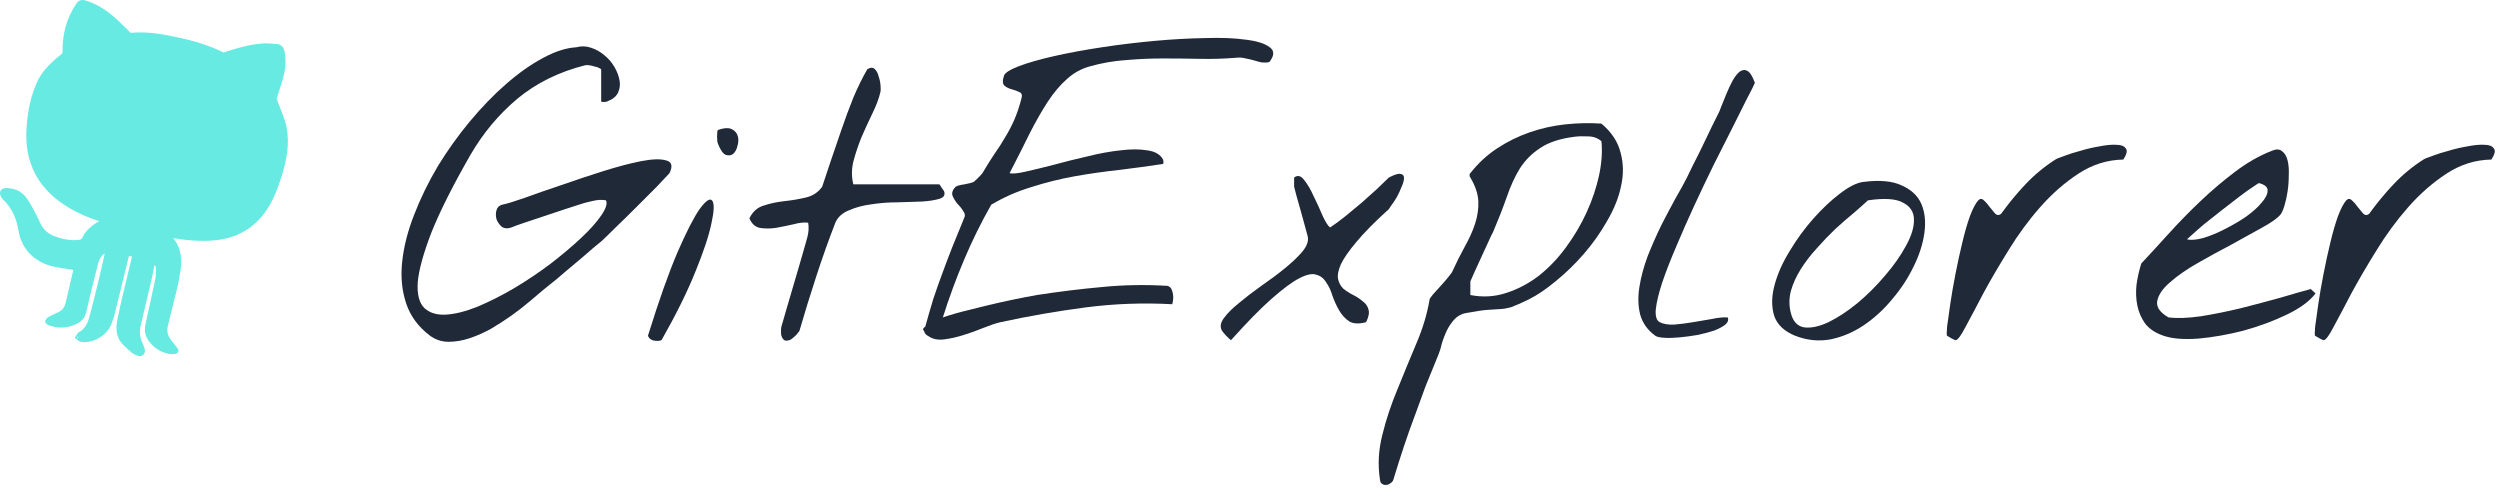
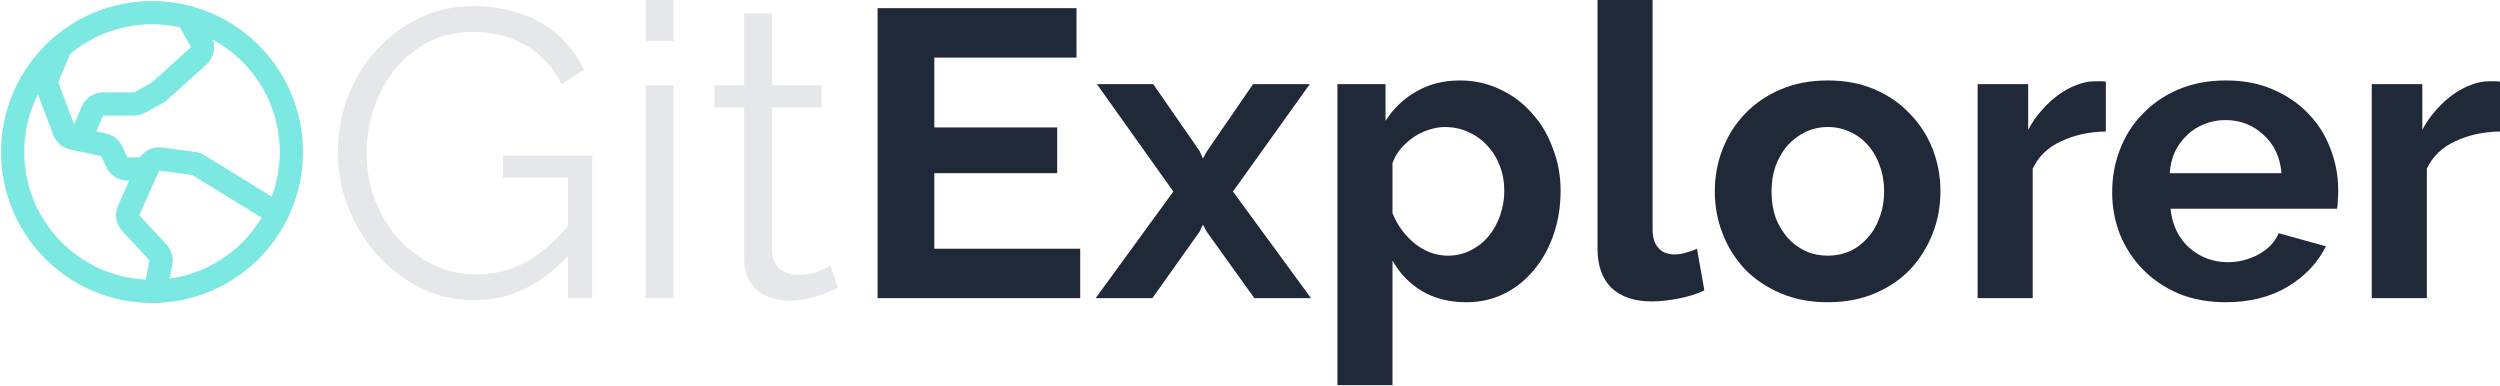
- <svg xmlns="http://www.w3.org/2000/svg" width="330" height="65" viewBox="0 0 330 65" fill="none">
-   <path d="M56.779 44.325C55.231 43.164 54.176 41.74 53.614 40.052C53.051 38.364 52.875 36.536 53.086 34.566C53.297 32.562 53.825 30.487 54.669 28.342C55.513 26.162 56.55 24.034 57.781 21.959C59.047 19.884 60.454 17.915 62.001 16.051C63.584 14.152 65.184 12.499 66.801 11.093C68.454 9.651 70.072 8.508 71.654 7.664C73.272 6.785 74.749 6.31 76.085 6.24C76.718 6.064 77.351 6.081 77.984 6.292C78.652 6.503 79.25 6.837 79.778 7.295C80.305 7.717 80.745 8.227 81.097 8.824C81.448 9.422 81.677 10.02 81.782 10.618C81.888 11.181 81.817 11.726 81.571 12.253C81.325 12.745 80.868 13.115 80.2 13.361C80.094 13.431 79.918 13.466 79.672 13.466C79.461 13.466 79.356 13.431 79.356 13.361V9.194C79.356 9.123 79.268 9.053 79.092 8.983C78.916 8.877 78.705 8.807 78.459 8.772C78.248 8.701 78.019 8.649 77.773 8.613C77.562 8.578 77.386 8.578 77.246 8.613C73.764 9.493 70.775 10.97 68.278 13.044C65.817 15.119 63.759 17.581 62.106 20.429C59.75 24.544 58.027 27.973 56.937 30.715C55.882 33.459 55.284 35.639 55.144 37.257C55.038 38.874 55.337 40.017 56.04 40.685C56.744 41.318 57.693 41.6 58.889 41.529C60.084 41.459 61.474 41.107 63.056 40.474C64.638 39.806 66.239 38.997 67.856 38.048C69.509 37.063 71.109 35.99 72.656 34.83C74.204 33.634 75.558 32.491 76.718 31.401C77.879 30.311 78.758 29.326 79.356 28.447C79.989 27.533 80.2 26.865 79.989 26.443C79.426 26.337 78.811 26.372 78.142 26.548C77.474 26.689 76.894 26.847 76.402 27.023C76.085 27.128 75.487 27.322 74.608 27.603C73.764 27.885 72.868 28.183 71.918 28.5C70.969 28.817 70.072 29.116 69.228 29.397C68.384 29.678 67.803 29.889 67.487 30.03C66.995 30.206 66.573 30.17 66.221 29.924C65.904 29.643 65.676 29.309 65.535 28.922C65.43 28.5 65.43 28.113 65.535 27.762C65.641 27.375 65.887 27.128 66.274 27.023C66.836 26.918 67.821 26.619 69.228 26.126C70.67 25.599 72.287 25.036 74.081 24.438C75.874 23.805 77.721 23.19 79.62 22.592C81.519 21.994 83.189 21.555 84.631 21.273C86.073 20.992 87.163 20.957 87.901 21.168C88.675 21.344 88.833 21.906 88.376 22.856C88.059 23.207 87.479 23.823 86.635 24.702C85.791 25.546 84.894 26.443 83.945 27.392C82.996 28.342 82.081 29.238 81.202 30.082C80.358 30.927 79.76 31.507 79.409 31.823C79.268 31.929 78.863 32.263 78.195 32.825C77.562 33.388 76.824 34.021 75.98 34.724C75.171 35.393 74.362 36.078 73.553 36.782C72.744 37.45 72.111 37.96 71.654 38.312C71.197 38.698 70.617 39.191 69.913 39.788C69.21 40.386 68.419 41.002 67.54 41.635C66.696 42.233 65.799 42.813 64.85 43.376C63.9 43.903 62.95 44.325 62.001 44.642C61.051 44.958 60.12 45.116 59.205 45.116C58.326 45.116 57.517 44.852 56.779 44.325Z" fill="#1F2937" />
-   <path d="M85.528 44.325C86.969 39.683 88.27 36.008 89.431 33.3C90.627 30.557 91.611 28.641 92.385 27.55C93.194 26.46 93.739 26.109 94.02 26.495C94.302 26.882 94.266 27.867 93.915 29.45C93.598 31.032 92.895 33.16 91.805 35.832C90.75 38.47 89.255 41.494 87.321 44.905C87.04 45.011 86.706 45.028 86.319 44.958C85.932 44.888 85.668 44.677 85.528 44.325ZM94.759 18.952C94.688 18.776 94.653 18.46 94.653 18.003C94.653 17.546 94.688 17.264 94.759 17.159C95.567 16.878 96.183 16.842 96.605 17.053C97.027 17.264 97.291 17.581 97.396 18.003C97.502 18.39 97.484 18.812 97.343 19.269C97.238 19.726 97.044 20.078 96.763 20.324C96.482 20.535 96.148 20.57 95.761 20.429C95.409 20.253 95.075 19.761 94.759 18.952Z" fill="#1F2937" />
-   <path d="M103.146 44.325C103.111 44.255 103.093 44.061 103.093 43.745C103.093 43.428 103.111 43.217 103.146 43.112C103.251 42.725 103.445 42.057 103.726 41.107C104.007 40.123 104.306 39.103 104.623 38.048C104.939 36.958 105.238 35.938 105.52 34.988C105.801 34.039 105.994 33.371 106.1 32.984C106.241 32.491 106.399 31.929 106.575 31.296C106.75 30.628 106.786 29.995 106.68 29.397C106.153 29.326 105.502 29.397 104.728 29.608C103.955 29.784 103.181 29.942 102.407 30.082C101.669 30.188 100.966 30.188 100.297 30.082C99.664 29.942 99.207 29.52 98.926 28.817C99.348 27.937 99.981 27.375 100.825 27.128C101.669 26.847 102.583 26.654 103.568 26.548C104.553 26.443 105.484 26.285 106.364 26.073C107.278 25.863 107.999 25.388 108.526 24.649C108.843 23.735 109.212 22.627 109.634 21.326C110.091 19.99 110.566 18.601 111.058 17.159C111.551 15.717 112.078 14.293 112.641 12.886C113.239 11.479 113.854 10.231 114.487 9.141C114.874 8.895 115.19 8.877 115.437 9.088C115.683 9.299 115.859 9.616 115.964 10.038C116.105 10.424 116.193 10.829 116.228 11.251C116.263 11.673 116.263 11.954 116.228 12.095C116.017 13.009 115.648 13.994 115.12 15.049C114.628 16.069 114.153 17.106 113.696 18.161C113.274 19.216 112.922 20.271 112.641 21.326C112.395 22.381 112.395 23.383 112.641 24.333H123.982C124.017 24.333 124.105 24.456 124.246 24.702C124.386 24.913 124.51 25.089 124.615 25.23C124.791 25.722 124.597 26.056 124.035 26.232C123.472 26.408 122.716 26.531 121.767 26.601C120.817 26.636 119.727 26.671 118.496 26.706C117.3 26.706 116.14 26.794 115.015 26.97C113.924 27.111 112.94 27.375 112.061 27.762C111.181 28.113 110.584 28.658 110.267 29.397C109.353 31.753 108.509 34.127 107.735 36.518C106.961 38.874 106.223 41.266 105.52 43.692C105.449 43.797 105.309 43.973 105.098 44.219C104.887 44.431 104.658 44.624 104.412 44.8C104.166 44.94 103.92 44.993 103.673 44.958C103.462 44.923 103.287 44.712 103.146 44.325Z" fill="#1F2937" />
-   <path d="M121.978 43.692C121.767 43.516 121.819 43.323 122.136 43.112C122.487 41.846 122.839 40.633 123.191 39.472C123.578 38.312 123.982 37.169 124.404 36.043C124.826 34.883 125.266 33.722 125.723 32.562C126.215 31.366 126.725 30.118 127.253 28.817C127.428 28.5 127.393 28.183 127.147 27.867C126.936 27.515 126.672 27.181 126.356 26.865C126.074 26.513 125.863 26.162 125.723 25.81C125.617 25.423 125.758 25.036 126.145 24.649C126.18 24.614 126.303 24.561 126.514 24.491C126.76 24.421 127.024 24.368 127.305 24.333C127.587 24.262 127.833 24.21 128.044 24.175C128.29 24.104 128.448 24.052 128.519 24.016C128.624 23.946 128.817 23.77 129.099 23.489C129.415 23.172 129.609 22.961 129.679 22.856C130.242 21.906 130.769 21.062 131.262 20.324C131.789 19.585 132.264 18.847 132.686 18.108C133.143 17.37 133.547 16.596 133.899 15.787C134.251 14.979 134.567 14.029 134.849 12.939C134.954 12.517 134.849 12.253 134.532 12.148C134.251 12.007 133.917 11.884 133.53 11.778C133.143 11.673 132.826 11.515 132.58 11.304C132.334 11.057 132.317 10.618 132.528 9.985C132.668 9.598 133.336 9.176 134.532 8.719C135.763 8.262 137.31 7.822 139.174 7.4C141.038 6.978 143.13 6.591 145.451 6.24C147.772 5.888 150.093 5.607 152.414 5.396C154.735 5.185 156.951 5.062 159.061 5.026C161.171 4.956 162.964 5.026 164.441 5.237C165.918 5.413 166.973 5.747 167.606 6.24C168.239 6.697 168.222 7.347 167.553 8.191C167.237 8.262 166.903 8.279 166.551 8.244C166.235 8.174 165.901 8.086 165.549 7.98C165.197 7.875 164.828 7.787 164.441 7.717C164.054 7.611 163.685 7.576 163.333 7.611C161.645 7.752 159.993 7.805 158.375 7.769C156.757 7.734 155.14 7.717 153.522 7.717C151.904 7.717 150.287 7.787 148.669 7.928C147.051 8.033 145.434 8.314 143.816 8.772C142.691 9.088 141.688 9.651 140.809 10.46C139.93 11.233 139.086 12.236 138.277 13.466C137.504 14.662 136.712 16.051 135.904 17.634C135.13 19.216 134.251 20.957 133.266 22.856C133.653 22.961 134.374 22.891 135.429 22.645C136.519 22.399 137.75 22.1 139.121 21.748C140.528 21.361 142.005 20.992 143.552 20.64C145.1 20.253 146.541 19.99 147.878 19.849C149.249 19.673 150.445 19.673 151.465 19.849C152.485 19.99 153.17 20.394 153.522 21.062C153.557 21.133 153.575 21.238 153.575 21.379C153.575 21.52 153.557 21.607 153.522 21.643C151.658 21.924 149.724 22.188 147.719 22.434C145.75 22.645 143.781 22.926 141.811 23.278C139.877 23.63 137.978 24.104 136.115 24.702C134.251 25.265 132.492 26.038 130.84 27.023C129.503 29.379 128.308 31.806 127.253 34.303C126.198 36.799 125.266 39.331 124.457 41.898C125.477 41.547 126.655 41.213 127.991 40.896C129.363 40.545 130.664 40.228 131.895 39.947C133.161 39.665 134.251 39.437 135.165 39.261C136.115 39.085 136.677 38.98 136.853 38.944C139.842 38.487 142.708 38.136 145.451 37.889C148.229 37.608 151.113 37.555 154.102 37.731C154.348 37.802 154.524 37.942 154.63 38.153C154.735 38.364 154.806 38.61 154.841 38.892C154.876 39.138 154.876 39.384 154.841 39.63C154.806 39.876 154.77 40.052 154.735 40.158C150.902 39.947 147.086 40.087 143.288 40.58C139.526 41.072 135.78 41.723 132.053 42.532C131.455 42.672 130.716 42.918 129.837 43.27C128.993 43.622 128.114 43.938 127.2 44.219C126.321 44.501 125.459 44.694 124.615 44.8C123.806 44.905 123.12 44.765 122.558 44.378C122.417 44.307 122.294 44.219 122.189 44.114C122.083 44.008 122.013 43.868 121.978 43.692Z" fill="#1F2937" />
-   <path d="M161.329 43.692C161.012 43.2 161.083 42.637 161.54 42.004C161.997 41.371 162.665 40.703 163.544 39.999C164.424 39.261 165.408 38.505 166.498 37.731C167.624 36.958 168.661 36.184 169.611 35.41C170.56 34.637 171.334 33.898 171.932 33.195C172.529 32.456 172.758 31.788 172.617 31.19C172.582 31.05 172.477 30.663 172.301 30.03C172.125 29.362 171.932 28.658 171.721 27.92C171.51 27.181 171.316 26.495 171.14 25.863C170.965 25.23 170.859 24.825 170.824 24.649V23.436C171.281 23.084 171.721 23.19 172.143 23.753C172.6 24.315 173.022 25.036 173.409 25.915C173.831 26.759 174.217 27.603 174.569 28.447C174.956 29.291 175.29 29.819 175.571 30.03C176.204 29.608 176.873 29.116 177.576 28.553C178.314 27.955 179.035 27.357 179.739 26.759C180.442 26.126 181.11 25.529 181.743 24.966C182.376 24.368 182.904 23.858 183.326 23.436C184.064 23.049 184.574 22.891 184.855 22.961C185.172 22.997 185.33 23.172 185.33 23.489C185.33 23.805 185.225 24.192 185.014 24.649C184.838 25.107 184.627 25.564 184.381 26.021C184.134 26.443 183.888 26.812 183.642 27.128C183.431 27.445 183.326 27.603 183.326 27.603C181.462 29.291 180.038 30.733 179.053 31.929C178.068 33.089 177.382 34.074 176.996 34.883C176.644 35.692 176.521 36.342 176.626 36.834C176.732 37.327 176.96 37.749 177.312 38.1C177.699 38.417 178.139 38.698 178.631 38.944C179.123 39.191 179.545 39.472 179.897 39.788C180.284 40.07 180.53 40.422 180.635 40.843C180.776 41.266 180.671 41.828 180.319 42.532C179.369 42.778 178.631 42.742 178.103 42.426C177.576 42.074 177.136 41.6 176.785 41.002C176.433 40.404 176.134 39.753 175.888 39.05C175.677 38.347 175.396 37.749 175.044 37.257C174.727 36.729 174.288 36.395 173.725 36.254C173.198 36.078 172.459 36.237 171.51 36.729C170.56 37.221 169.347 38.118 167.87 39.419C166.428 40.685 164.635 42.514 162.489 44.905C162.384 44.835 162.173 44.642 161.856 44.325C161.575 44.008 161.399 43.797 161.329 43.692Z" fill="#1F2937" />
-   <path d="M182.165 63.368C181.849 61.398 181.954 59.394 182.482 57.354C182.974 55.35 183.642 53.345 184.486 51.341C185.295 49.336 186.121 47.332 186.965 45.327C187.809 43.358 188.39 41.424 188.706 39.525C188.706 39.454 188.847 39.243 189.128 38.892C189.445 38.54 189.779 38.171 190.13 37.784C190.517 37.362 190.851 36.975 191.133 36.623C191.449 36.237 191.625 36.008 191.66 35.938C192.223 34.707 192.785 33.582 193.348 32.562C193.946 31.507 194.403 30.487 194.72 29.502C195.036 28.518 195.177 27.55 195.142 26.601C195.106 25.616 194.755 24.561 194.087 23.436C194.016 23.366 193.981 23.26 193.981 23.12C193.981 22.979 194.016 22.891 194.087 22.856C195.106 21.555 196.284 20.465 197.621 19.585C198.957 18.706 200.381 18.003 201.894 17.475C203.406 16.948 204.971 16.596 206.588 16.42C208.206 16.244 209.806 16.209 211.388 16.315C212.725 17.44 213.569 18.724 213.92 20.166C214.307 21.572 214.325 23.049 213.973 24.597C213.657 26.109 213.041 27.639 212.127 29.186C211.248 30.733 210.228 32.175 209.068 33.511C207.907 34.848 206.676 36.043 205.375 37.098C204.109 38.153 202.913 38.962 201.788 39.525C200.768 40.017 200.012 40.351 199.52 40.527C199.063 40.668 198.605 40.756 198.148 40.791C197.691 40.826 197.128 40.861 196.46 40.896C195.827 40.931 194.843 41.072 193.506 41.318C192.908 41.424 192.399 41.705 191.977 42.162C191.59 42.584 191.256 43.077 190.974 43.639C190.728 44.167 190.517 44.712 190.341 45.275C190.201 45.872 190.06 46.347 189.919 46.699C189.286 48.246 188.706 49.67 188.179 50.971C187.686 52.308 187.211 53.609 186.754 54.875C186.262 56.176 185.787 57.512 185.33 58.884C184.873 60.255 184.398 61.75 183.906 63.368C183.836 63.544 183.712 63.684 183.537 63.79C183.361 63.93 183.185 64.001 183.009 64.001C182.798 64.036 182.622 64.001 182.482 63.895C182.306 63.825 182.2 63.649 182.165 63.368ZM194.087 38.944C195.704 39.261 197.269 39.173 198.781 38.681C200.329 38.188 201.77 37.432 203.107 36.413C204.443 35.358 205.639 34.109 206.694 32.667C207.784 31.19 208.698 29.643 209.437 28.025C210.175 26.408 210.72 24.79 211.072 23.172C211.424 21.52 211.529 20.007 211.388 18.636C210.896 18.214 210.298 18.003 209.595 18.003C208.927 17.968 208.329 17.985 207.801 18.056C205.903 18.302 204.408 18.794 203.318 19.533C202.228 20.236 201.331 21.133 200.628 22.223C199.959 23.313 199.379 24.579 198.887 26.021C198.394 27.427 197.797 28.957 197.093 30.61C196.953 30.856 196.742 31.296 196.46 31.929C196.179 32.527 195.88 33.177 195.564 33.88C195.247 34.549 194.948 35.199 194.667 35.832C194.385 36.465 194.192 36.905 194.087 37.151V38.944Z" fill="#1F2937" />
-   <path d="M218.51 44.325C217.49 43.587 216.822 42.655 216.505 41.529C216.224 40.404 216.189 39.191 216.4 37.889C216.611 36.553 216.98 35.182 217.507 33.775C218.07 32.368 218.668 31.014 219.301 29.713C219.969 28.412 220.602 27.216 221.2 26.126C221.833 25.036 222.325 24.139 222.677 23.436C222.782 23.225 223.029 22.715 223.415 21.906C223.837 21.098 224.277 20.218 224.734 19.269C225.191 18.319 225.613 17.44 226 16.631C226.422 15.787 226.686 15.26 226.791 15.049C226.897 14.873 227.038 14.539 227.213 14.047C227.424 13.519 227.653 12.956 227.899 12.359C228.145 11.761 228.409 11.198 228.69 10.671C229.007 10.108 229.323 9.704 229.64 9.457C229.992 9.211 230.326 9.176 230.642 9.352C230.994 9.528 231.328 10.055 231.644 10.934C231.504 11.286 231.152 11.989 230.589 13.044C230.062 14.099 229.429 15.365 228.69 16.842C227.952 18.319 227.126 19.955 226.211 21.748C225.332 23.542 224.47 25.353 223.626 27.181C222.782 29.01 221.991 30.803 221.253 32.562C220.514 34.285 219.899 35.867 219.406 37.309C218.949 38.716 218.668 39.894 218.562 40.843C218.492 41.758 218.668 42.321 219.09 42.532C219.582 42.778 220.215 42.883 220.989 42.848C221.798 42.778 222.624 42.672 223.468 42.532C224.312 42.391 225.139 42.25 225.947 42.109C226.756 41.934 227.46 41.863 228.057 41.898C228.198 42.215 228.093 42.532 227.741 42.848C227.389 43.129 226.897 43.393 226.264 43.639C225.631 43.85 224.892 44.044 224.048 44.219C223.24 44.36 222.448 44.466 221.675 44.536C220.936 44.606 220.268 44.624 219.67 44.589C219.108 44.554 218.721 44.466 218.51 44.325Z" fill="#1F2937" />
-   <path d="M236.972 44.325C235.495 43.727 234.563 42.83 234.176 41.635C233.825 40.439 233.842 39.12 234.229 37.678C234.616 36.202 235.284 34.689 236.234 33.142C237.183 31.559 238.238 30.118 239.399 28.817C240.559 27.515 241.72 26.425 242.88 25.546C244.076 24.632 245.096 24.122 245.94 24.016C248.12 23.735 249.826 23.893 251.056 24.491C252.322 25.054 253.184 25.88 253.641 26.97C254.098 28.061 254.221 29.344 254.01 30.821C253.799 32.263 253.325 33.722 252.586 35.199C251.883 36.676 250.951 38.1 249.79 39.472C248.665 40.843 247.399 42.004 245.992 42.953C244.621 43.868 243.161 44.483 241.614 44.8C240.067 45.081 238.519 44.923 236.972 44.325ZM236.392 41.318C236.673 42.444 237.271 43.077 238.185 43.217C239.1 43.323 240.155 43.094 241.35 42.532C242.581 41.934 243.865 41.09 245.201 39.999C246.537 38.874 247.751 37.661 248.841 36.36C249.966 35.059 250.881 33.757 251.584 32.456C252.322 31.12 252.674 29.959 252.639 28.975C252.639 27.99 252.164 27.252 251.215 26.759C250.3 26.232 248.753 26.126 246.573 26.443C246.08 26.9 245.447 27.463 244.674 28.131C243.9 28.764 243.091 29.467 242.247 30.241C241.438 31.014 240.629 31.858 239.821 32.773C239.012 33.652 238.308 34.566 237.711 35.516C237.113 36.465 236.673 37.432 236.392 38.417C236.146 39.402 236.146 40.369 236.392 41.318Z" fill="#1F2937" />
-   <path d="M257.017 44.325C256.947 44.29 256.947 43.885 257.017 43.112C257.123 42.303 257.263 41.301 257.439 40.105C257.615 38.909 257.843 37.591 258.125 36.149C258.406 34.707 258.705 33.335 259.022 32.034C259.338 30.698 259.672 29.538 260.024 28.553C260.411 27.533 260.78 26.83 261.132 26.443C261.378 26.197 261.624 26.197 261.87 26.443C262.116 26.654 262.362 26.935 262.609 27.287C262.855 27.603 263.101 27.902 263.347 28.183C263.593 28.43 263.857 28.447 264.138 28.236C265.123 26.865 266.196 25.564 267.356 24.333C268.552 23.067 269.87 21.977 271.312 21.062C271.453 20.957 271.84 20.799 272.473 20.588C273.106 20.341 273.827 20.113 274.635 19.902C275.444 19.656 276.271 19.462 277.115 19.322C277.994 19.146 278.732 19.075 279.33 19.111C279.963 19.111 280.385 19.269 280.596 19.585C280.842 19.867 280.737 20.359 280.28 21.062C278.17 21.098 276.2 21.713 274.372 22.909C272.543 24.104 270.855 25.581 269.308 27.34C267.76 29.098 266.354 31.014 265.088 33.089C263.822 35.129 262.714 37.028 261.765 38.786C260.85 40.545 260.077 42.004 259.444 43.164C258.846 44.325 258.406 44.905 258.125 44.905C258.09 44.905 257.931 44.835 257.65 44.694C257.369 44.518 257.158 44.395 257.017 44.325Z" fill="#1F2937" />
-   <path d="M285.607 44.325C284.552 43.973 283.744 43.446 283.181 42.742C282.653 42.004 282.302 41.195 282.126 40.316C281.95 39.437 281.915 38.523 282.02 37.573C282.161 36.588 282.372 35.656 282.653 34.777C283.708 33.652 284.887 32.368 286.188 30.927C287.524 29.45 288.931 28.008 290.408 26.601C291.885 25.194 293.414 23.893 294.997 22.698C296.615 21.467 298.25 20.535 299.903 19.902C300.465 19.656 300.905 19.673 301.221 19.955C301.573 20.201 301.819 20.605 301.96 21.168C302.101 21.73 302.153 22.381 302.118 23.12C302.118 23.858 302.065 24.579 301.96 25.282C301.854 25.986 301.714 26.619 301.538 27.181C301.362 27.744 301.186 28.131 301.01 28.342C300.588 28.834 299.762 29.414 298.531 30.082C297.336 30.751 295.999 31.489 294.522 32.298C293.045 33.072 291.568 33.88 290.091 34.724C288.614 35.569 287.401 36.413 286.451 37.257C285.502 38.065 284.939 38.874 284.763 39.683C284.588 40.492 285.08 41.23 286.24 41.898C287.436 42.039 288.878 41.986 290.566 41.74C292.289 41.459 294.03 41.107 295.788 40.685C297.582 40.228 299.305 39.771 300.958 39.314C302.61 38.821 303.964 38.435 305.019 38.153L305.652 38.733C304.879 39.753 303.613 40.685 301.854 41.529C300.096 42.373 298.197 43.077 296.157 43.639C294.118 44.167 292.131 44.518 290.197 44.694C288.263 44.835 286.733 44.712 285.607 44.325ZM298.215 24.175C298.18 24.139 297.916 24.298 297.423 24.649C296.931 24.966 296.316 25.405 295.577 25.968C294.874 26.495 294.1 27.093 293.256 27.762C292.447 28.395 291.691 28.992 290.988 29.555C290.32 30.118 289.757 30.61 289.3 31.032C288.843 31.419 288.649 31.612 288.72 31.612C289.282 31.718 290.003 31.647 290.882 31.401C291.797 31.12 292.729 30.733 293.678 30.241C294.663 29.748 295.595 29.203 296.474 28.605C297.353 27.973 298.039 27.357 298.531 26.759C299.059 26.162 299.322 25.634 299.322 25.177C299.358 24.72 298.988 24.386 298.215 24.175Z" fill="#1F2937" />
-   <path d="M305.6 44.325C305.529 44.29 305.529 43.885 305.6 43.112C305.705 42.303 305.846 41.301 306.022 40.105C306.197 38.909 306.426 37.591 306.707 36.149C306.989 34.707 307.288 33.335 307.604 32.034C307.921 30.698 308.255 29.538 308.606 28.553C308.993 27.533 309.362 26.83 309.714 26.443C309.96 26.197 310.206 26.197 310.453 26.443C310.699 26.654 310.945 26.935 311.191 27.287C311.437 27.603 311.683 27.902 311.93 28.183C312.176 28.43 312.44 28.447 312.721 28.236C313.706 26.865 314.778 25.564 315.939 24.333C317.134 23.067 318.453 21.977 319.895 21.062C320.036 20.957 320.422 20.799 321.055 20.588C321.688 20.341 322.409 20.113 323.218 19.902C324.027 19.656 324.853 19.462 325.697 19.322C326.576 19.146 327.315 19.075 327.913 19.111C328.546 19.111 328.968 19.269 329.179 19.585C329.425 19.867 329.319 20.359 328.862 21.062C326.752 21.098 324.783 21.713 322.954 22.909C321.126 24.104 319.438 25.581 317.89 27.34C316.343 29.098 314.936 31.014 313.67 33.089C312.404 35.129 311.297 37.028 310.347 38.786C309.433 40.545 308.659 42.004 308.026 43.164C307.428 44.325 306.989 44.905 306.707 44.905C306.672 44.905 306.514 44.835 306.233 44.694C305.951 44.518 305.74 44.395 305.6 44.325Z" fill="#1F2937" />
-   <path d="M37.821 16.785C37.611 15.702 37.16 14.714 36.799 13.777C36.753 13.661 36.709 13.536 36.663 13.416C36.614 13.287 36.579 13.191 36.557 13.1C36.548 13.056 36.541 13.016 36.539 12.988L36.538 12.967C36.538 12.967 36.538 12.975 36.537 12.977C36.536 12.979 36.535 12.982 36.534 12.984C36.533 12.979 36.536 12.971 36.536 12.968L36.542 12.939L36.544 12.933L36.545 12.93L36.566 12.862L36.595 12.771L36.65 12.589L36.764 12.224L36.885 11.856L37.008 11.489L37.249 10.725L37.353 10.35L37.455 9.975L37.464 9.938L37.469 9.915L37.481 9.864L37.502 9.763L37.547 9.562C37.65 9.025 37.7 8.471 37.684 7.917C37.675 7.775 37.674 7.64 37.658 7.498L37.634 7.282C37.625 7.211 37.617 7.137 37.605 7.077L37.572 6.887L37.556 6.79C37.555 6.783 37.55 6.755 37.548 6.749L37.539 6.718L37.523 6.652C37.474 6.483 37.395 6.284 37.224 6.111C37.178 6.07 37.135 6.026 37.084 5.992C37.029 5.96 36.981 5.927 36.92 5.901C36.855 5.876 36.781 5.853 36.72 5.837L36.624 5.823C36.609 5.82 36.567 5.813 36.561 5.813L36.536 5.812L36.489 5.808L36.391 5.799L36.197 5.783L35.801 5.756L35.602 5.74C35.535 5.736 35.462 5.736 35.392 5.734C35.252 5.732 35.104 5.722 34.972 5.726L34.583 5.743L34.533 5.744C34.485 5.749 34.505 5.747 34.489 5.749L34.464 5.753L34.364 5.763L34.163 5.785C34.031 5.801 33.895 5.813 33.763 5.835C33.499 5.876 33.234 5.915 32.973 5.97C32.71 6.017 32.451 6.078 32.192 6.139C31.933 6.199 31.677 6.271 31.422 6.339C31.169 6.414 30.914 6.483 30.662 6.563L30.282 6.681L29.912 6.804L29.728 6.865L29.682 6.88L29.651 6.89C29.634 6.896 29.613 6.899 29.595 6.904C29.559 6.908 29.521 6.914 29.496 6.914C29.488 6.914 29.486 6.914 29.48 6.914H29.477C29.477 6.914 29.479 6.914 29.482 6.914C29.491 6.915 29.501 6.921 29.509 6.927L29.477 6.914H29.474L29.464 6.908L28.779 6.584L28.044 6.272L27.3 5.992L26.547 5.738L25.788 5.509L25.025 5.301L24.255 5.112L23.495 4.94C22.467 4.717 21.437 4.515 20.38 4.391L19.585 4.317C19.318 4.303 19.052 4.29 18.786 4.28C18.514 4.282 18.238 4.28 17.97 4.287L17.581 4.313L17.388 4.326L17.291 4.332L17.268 4.334C17.266 4.332 17.262 4.331 17.26 4.328C17.247 4.32 17.232 4.31 17.216 4.297C17.208 4.291 17.203 4.286 17.197 4.283L17.186 4.274L17.169 4.257L16.901 3.996C16.718 3.82 16.534 3.637 16.35 3.452C16.17 3.271 15.974 3.083 15.784 2.898C15.595 2.71 15.401 2.545 15.209 2.368L15.174 2.334L15.129 2.296L15.052 2.231L14.899 2.104C14.799 2.018 14.696 1.934 14.59 1.853L14.273 1.606L13.945 1.373C13.504 1.068 13.042 0.782 12.548 0.552C12.309 0.429 12.04 0.333 11.782 0.229C11.656 0.185 11.534 0.149 11.408 0.109L11.222 0.051C11.184 0.039 11.194 0.042 11.176 0.039L11.143 0.031L11.076 0.018C11.036 0.007 10.978 0.006 10.929 0.001C10.825 -0.005 10.704 0.008 10.587 0.051C10.528 0.068 10.478 0.101 10.425 0.13C10.374 0.159 10.336 0.194 10.294 0.228C10.253 0.264 10.219 0.303 10.182 0.344C10.162 0.367 10.155 0.379 10.144 0.391L10.116 0.43L10.101 0.448C10.101 0.448 10.079 0.481 10.077 0.483L10.051 0.527L9.997 0.612L9.782 0.953C9.714 1.07 9.635 1.179 9.577 1.301C9.052 2.241 8.682 3.266 8.473 4.317L8.345 5.111L8.274 5.92C8.263 6.181 8.261 6.438 8.253 6.698L8.25 6.875C8.247 6.919 8.241 6.957 8.233 6.988C8.224 7.016 8.215 7.039 8.197 7.062C8.189 7.074 8.182 7.085 8.173 7.093C8.17 7.096 8.166 7.102 8.163 7.107C8.163 7.111 8.142 7.124 8.132 7.134L8.094 7.166C8.094 7.166 8.088 7.172 8.084 7.176L8.071 7.185L7.995 7.247L7.839 7.37C7.737 7.453 7.632 7.532 7.532 7.619C7.33 7.792 7.126 7.959 6.932 8.145C6.535 8.5 6.171 8.899 5.828 9.315L5.587 9.643C5.546 9.697 5.506 9.752 5.468 9.808L5.357 9.986L5.138 10.343L4.965 10.689L4.878 10.864L4.867 10.884C4.865 10.89 4.849 10.923 4.849 10.923L4.832 10.968L4.794 11.06L4.643 11.429C4.536 11.673 4.459 11.928 4.369 12.176C4.032 13.181 3.806 14.219 3.663 15.262C3.622 15.521 3.6 15.787 3.57 16.049C3.538 16.315 3.528 16.569 3.507 16.827C3.47 17.355 3.458 17.884 3.481 18.415C3.526 19.474 3.698 20.538 4.046 21.551C4.22 22.055 4.429 22.549 4.682 23.021C4.813 23.252 4.942 23.486 5.093 23.713L5.203 23.884L5.316 24.043L5.429 24.201L5.485 24.28L5.552 24.364C6.196 25.217 6.982 25.951 7.831 26.585C8.685 27.217 9.602 27.744 10.556 28.201C10.794 28.307 11.028 28.418 11.267 28.52C11.517 28.625 11.758 28.715 12.004 28.808C12.249 28.905 12.494 28.992 12.739 29.074C12.859 29.116 12.979 29.156 13.099 29.196L13.002 29.248C12.85 29.334 12.696 29.421 12.549 29.522C12.25 29.712 11.973 29.941 11.714 30.192L11.527 30.389C11.465 30.457 11.41 30.529 11.353 30.599L11.268 30.706L11.188 30.825C11.138 30.901 11.079 30.984 11.038 31.059L10.915 31.286L10.856 31.398C10.841 31.429 10.824 31.452 10.808 31.476C10.793 31.501 10.772 31.515 10.757 31.535C10.736 31.548 10.722 31.567 10.701 31.576C10.666 31.601 10.607 31.616 10.563 31.629L10.5 31.641L10.469 31.646L10.461 31.648L10.45 31.648L10.329 31.66L10.088 31.684C9.924 31.693 9.763 31.698 9.601 31.697C9.277 31.682 8.952 31.656 8.631 31.59C8.309 31.532 7.989 31.442 7.679 31.349C7.601 31.325 7.517 31.294 7.436 31.267L7.316 31.225L7.255 31.205L7.24 31.2L7.237 31.199L7.232 31.197L7.204 31.186C7.059 31.123 6.91 31.07 6.775 30.99C6.633 30.925 6.507 30.833 6.376 30.751C6.314 30.705 6.256 30.654 6.196 30.607C6.166 30.582 6.134 30.561 6.106 30.534L6.024 30.454C5.972 30.398 5.911 30.349 5.863 30.289L5.715 30.112C5.665 30.053 5.631 29.99 5.588 29.931L5.527 29.838C5.506 29.81 5.485 29.767 5.466 29.73L5.344 29.504L5.242 29.284C5.169 29.129 5.099 28.968 5.021 28.816L4.793 28.355L4.758 28.288L4.728 28.233L4.548 27.895C4.226 27.297 3.886 26.66 3.472 26.087C3.244 25.777 2.951 25.513 2.625 25.303C2.289 25.1 1.923 24.971 1.549 24.893C1.354 24.865 1.149 24.832 0.989 24.832L0.86 24.829L0.827 24.826L0.812 24.825H0.775L0.687 24.83C0.566 24.842 0.426 24.866 0.279 24.963C0.207 25.01 0.137 25.083 0.086 25.167C0.039 25.251 0.008 25.345 0.003 25.428C-0.005 25.514 0.005 25.589 0.017 25.658C0.031 25.723 0.051 25.788 0.079 25.852C0.093 25.883 0.1 25.895 0.11 25.916L0.117 25.931L0.127 25.95L0.133 25.961L0.157 25.999C0.188 26.049 0.221 26.1 0.253 26.149C0.271 26.177 0.284 26.192 0.298 26.208L0.34 26.255L0.381 26.305L0.392 26.318L0.398 26.324L0.424 26.352L0.446 26.375C0.915 26.827 1.307 27.352 1.616 27.924C1.925 28.494 2.157 29.123 2.301 29.753C2.341 29.911 2.368 30.087 2.402 30.252L2.501 30.762C2.539 30.937 2.589 31.112 2.638 31.285L2.725 31.54L2.769 31.667L2.824 31.791L2.931 32.039C2.97 32.122 3.014 32.2 3.055 32.28C3.134 32.443 3.236 32.593 3.332 32.745C3.377 32.822 3.438 32.895 3.492 32.969C3.547 33.043 3.603 33.12 3.66 33.189L3.829 33.381L3.915 33.477L3.925 33.49L3.939 33.505L3.944 33.511L3.969 33.533L4.018 33.58C4.525 34.092 5.142 34.493 5.796 34.773L6.043 34.875C6.125 34.908 6.21 34.934 6.294 34.964L6.546 35.048L6.805 35.119L7.062 35.187L7.314 35.24C7.401 35.256 7.477 35.274 7.572 35.292L7.827 35.333L9.68 35.628L8.733 39.684L8.65 40.036L8.606 40.195C8.591 40.249 8.565 40.298 8.546 40.35C8.459 40.551 8.335 40.731 8.177 40.884L8.05 40.991C8.008 41.025 7.962 41.051 7.918 41.084C7.879 41.114 7.822 41.144 7.768 41.172L7.689 41.217L7.68 41.222L7.677 41.224C7.677 41.224 7.676 41.224 7.675 41.226L7.673 41.226L7.656 41.234L7.615 41.253C7.395 41.355 7.173 41.457 6.955 41.563L6.628 41.723L6.466 41.804L6.424 41.824L6.404 41.835C6.385 41.844 6.385 41.846 6.374 41.852C6.341 41.873 6.307 41.894 6.28 41.918C6.221 41.963 6.171 42.016 6.123 42.072C6.077 42.134 6.037 42.187 6.001 42.274C5.992 42.298 5.983 42.322 5.976 42.346L5.966 42.389L5.964 42.4L5.963 42.406C5.963 42.406 5.96 42.435 5.96 42.44C5.96 42.467 5.962 42.498 5.97 42.514C5.98 42.558 5.995 42.583 6.011 42.607C6.069 42.693 6.125 42.732 6.183 42.779C6.24 42.822 6.298 42.858 6.36 42.891L6.409 42.915C6.427 42.922 6.448 42.932 6.461 42.937C6.497 42.951 6.522 42.957 6.555 42.968L6.914 43.081C7.035 43.117 7.16 43.134 7.284 43.161C7.346 43.172 7.408 43.189 7.471 43.195L7.659 43.213C7.911 43.246 8.165 43.233 8.418 43.225L8.794 43.176C8.92 43.161 9.041 43.122 9.164 43.096C9.225 43.082 9.288 43.07 9.348 43.049L9.53 42.986C9.648 42.943 9.778 42.907 9.882 42.852L10.214 42.7L10.231 42.692L10.242 42.686L10.264 42.673L10.305 42.649L10.389 42.6C10.447 42.57 10.499 42.529 10.553 42.49C10.763 42.336 10.957 42.146 11.095 41.919C11.233 41.701 11.337 41.422 11.385 41.198L11.966 38.724L12.054 38.373L12.934 34.85C12.989 34.616 13.061 34.407 13.162 34.203C13.313 33.893 13.544 33.636 13.826 33.44L13.823 33.46L13.741 33.837L13.575 34.59C13.464 35.092 13.348 35.594 13.231 36.094L12.873 37.593L12.503 39.091L12.127 40.586L11.935 41.332C11.871 41.581 11.809 41.83 11.733 42.072C11.582 42.552 11.377 43.019 11.041 43.372C11 43.417 10.958 43.461 10.912 43.5C10.869 43.542 10.82 43.578 10.773 43.616C10.727 43.656 10.677 43.684 10.63 43.718C10.584 43.751 10.52 43.782 10.467 43.815C10.454 43.823 10.437 43.831 10.427 43.838L10.372 43.876C10.332 43.901 10.31 43.931 10.277 43.959C10.223 44.019 10.182 44.08 10.143 44.138C10.069 44.256 10.009 44.367 9.944 44.455L9.94 44.462C9.888 44.542 9.91 44.651 9.991 44.705C10.103 44.779 10.216 44.887 10.366 44.986C10.431 45.033 10.563 45.091 10.622 45.103L10.626 45.105C10.639 45.107 10.643 45.11 10.643 45.11L10.651 45.111L10.666 45.113L10.697 45.119L10.761 45.13L10.887 45.149C11.221 45.183 11.554 45.152 11.874 45.082C12.194 45.014 12.502 44.901 12.794 44.756C13.084 44.612 13.364 44.443 13.616 44.236C13.869 44.03 14.099 43.798 14.295 43.527L14.435 43.312L14.541 43.104L14.556 43.077L14.571 43.042L14.595 42.989L14.641 42.88C14.672 42.807 14.705 42.736 14.734 42.662C14.79 42.514 14.854 42.374 14.906 42.218C14.96 42.067 15.015 41.913 15.053 41.766L15.119 41.534L15.174 41.308L16.617 35.416C16.75 34.867 16.889 34.323 17.017 33.771L17.425 33.868L16.276 38.661C16.146 39.215 16.003 39.766 15.891 40.321L15.535 41.986C15.408 42.547 15.329 43.144 15.401 43.746C15.437 44.046 15.513 44.348 15.64 44.629C15.675 44.7 15.708 44.769 15.745 44.836C15.786 44.903 15.822 44.97 15.867 45.035C15.914 45.098 15.962 45.173 16.006 45.225L16.075 45.307L16.123 45.364L16.133 45.375L16.152 45.395C16.546 45.826 16.98 46.213 17.425 46.579C17.558 46.681 17.695 46.762 17.843 46.828C17.918 46.86 17.997 46.896 18.06 46.915L18.161 46.949C18.211 46.966 18.252 46.975 18.298 46.985C18.391 47.002 18.491 47.006 18.595 46.989C18.701 46.972 18.811 46.925 18.9 46.849C18.989 46.774 19.053 46.672 19.087 46.572C19.123 46.467 19.131 46.374 19.128 46.271C19.125 46.246 19.124 46.216 19.122 46.197L19.114 46.143L19.112 46.13V46.124L19.108 46.105L19.101 46.077L19.086 46.019L19.056 45.902L19.018 45.794C18.968 45.646 18.903 45.505 18.845 45.38L18.763 45.192C18.737 45.129 18.706 45.07 18.688 45.007C18.646 44.879 18.597 44.755 18.573 44.624C18.502 44.367 18.483 44.102 18.472 43.838L18.48 43.638L18.483 43.539L18.495 43.443L18.518 43.25C18.527 43.184 18.545 43.111 18.558 43.044L18.59 42.888L18.6 42.845L18.649 42.638L18.748 42.223L18.943 41.395L19.728 38.083C19.856 37.529 19.983 36.977 20.103 36.422C20.209 35.939 20.308 35.452 20.401 34.963C20.446 35.032 20.488 35.095 20.52 35.157C20.534 35.185 20.548 35.218 20.552 35.232C20.555 35.24 20.561 35.245 20.563 35.27L20.569 35.301L20.571 35.313V35.319L20.578 35.552C20.585 35.712 20.58 35.869 20.579 36.029C20.579 36.185 20.561 36.335 20.553 36.489L20.498 36.847L20.49 36.897L20.477 36.956L19.342 42.16L19.24 42.635C19.205 42.787 19.172 42.956 19.151 43.127C19.144 43.212 19.133 43.294 19.131 43.383C19.131 43.47 19.127 43.562 19.132 43.645L19.143 43.766L19.148 43.827L19.15 43.857L19.152 43.865C19.152 43.865 19.153 43.876 19.154 43.881L19.158 43.898L19.213 44.155C19.31 44.491 19.478 44.797 19.676 45.072C19.877 45.348 20.119 45.586 20.375 45.802C20.635 46.016 20.92 46.198 21.219 46.353C21.522 46.503 21.843 46.62 22.179 46.691L22.434 46.729C22.519 46.743 22.613 46.739 22.702 46.743C22.746 46.743 22.796 46.748 22.834 46.743L22.956 46.731L23.076 46.719L23.091 46.718L23.113 46.714L23.12 46.712L23.157 46.705C23.181 46.7 23.207 46.691 23.231 46.686C23.282 46.666 23.335 46.65 23.387 46.611C23.44 46.574 23.496 46.519 23.528 46.445C23.561 46.371 23.563 46.285 23.551 46.223C23.537 46.157 23.515 46.106 23.485 46.054C23.47 46.026 23.458 46.009 23.448 45.993L23.439 45.98L23.427 45.962L23.408 45.94L23.182 45.648C22.985 45.389 22.774 45.141 22.581 44.889C22.392 44.647 22.249 44.375 22.164 44.092C22.08 43.806 22.068 43.508 22.114 43.22L22.162 42.983L23.268 38.525L23.385 38.053L23.488 37.575C23.553 37.255 23.636 36.937 23.68 36.618C23.733 36.298 23.787 35.987 23.835 35.657C23.879 35.332 23.904 35.003 23.913 34.672C23.93 34.012 23.841 33.336 23.605 32.705C23.483 32.391 23.324 32.09 23.137 31.811L22.99 31.607C22.943 31.545 22.89 31.485 22.838 31.425L23.114 31.47C23.371 31.512 23.632 31.547 23.89 31.584C24.41 31.655 24.931 31.707 25.458 31.746C25.72 31.766 25.984 31.771 26.248 31.785C26.512 31.794 26.777 31.79 27.042 31.792C27.308 31.79 27.578 31.772 27.846 31.762L28.634 31.692C29.703 31.567 30.771 31.286 31.753 30.795C32.242 30.55 32.713 30.262 33.147 29.929C33.581 29.594 33.982 29.218 34.347 28.813C34.436 28.709 34.527 28.609 34.615 28.502L34.871 28.175C34.955 28.065 35.023 27.96 35.1 27.855L35.156 27.775L35.184 27.735L35.204 27.705L35.218 27.684L35.327 27.512L35.541 27.168L35.837 26.64L35.926 26.46L36.105 26.1C36.328 25.614 36.536 25.123 36.714 24.626C36.809 24.378 36.891 24.127 36.976 23.877C37.061 23.624 37.134 23.387 37.216 23.129C37.527 22.124 37.788 21.09 37.917 20.022C38.045 18.957 38.034 17.859 37.821 16.785ZM34.585 6.663L34.584 6.663H34.574C34.582 6.663 34.585 6.663 34.585 6.663ZM17.229 4.337C17.232 4.336 17.236 4.337 17.241 4.337C17.233 4.338 17.224 4.338 17.219 4.338C17.222 4.338 17.224 4.338 17.229 4.337ZM10.989 0.8H10.986C10.986 0.8 10.985 0.8 10.982 0.798L10.989 0.8ZM10.721 0.921L10.72 0.925L10.718 0.925C10.718 0.925 10.718 0.924 10.721 0.921ZM0.663 25.536C0.67 25.529 0.682 25.509 0.684 25.502C0.684 25.506 0.685 25.514 0.687 25.522L0.687 25.527C0.675 25.531 0.667 25.533 0.663 25.536ZM0.73 25.636L0.729 25.633L0.73 25.633V25.636L0.732 25.64C0.732 25.64 0.732 25.64 0.73 25.636ZM6.311 42.461L6.308 42.472C6.31 42.466 6.311 42.455 6.311 42.455C6.312 42.442 6.307 42.43 6.308 42.427C6.307 42.422 6.305 42.418 6.305 42.418C6.308 42.422 6.313 42.427 6.317 42.432L6.311 42.461ZM10.231 44.661L10.183 44.411C10.231 44.445 10.275 44.478 10.318 44.51C10.291 44.561 10.263 44.61 10.231 44.661ZM10.714 44.766H10.716C10.716 44.766 10.719 44.766 10.722 44.769C10.705 44.765 10.714 44.766 10.714 44.766ZM18.635 46.204V46.203C18.637 46.207 18.637 46.209 18.635 46.204Z" fill="#67EAE2" />
+ <svg xmlns="http://www.w3.org/2000/svg" width="370" height="57" viewBox="0 0 370 57" fill="none">
+   <path d="M159.872 36.811V44.125H129.883V1.209H159.324V8.523H138.277V18.859H156.465V25.629H138.277V36.811H159.872Z" fill="#1F2937" />
+   <path d="M170.674 12.452L177.547 22.365L178.034 23.453L178.642 22.365L185.455 12.452H193.85L182.475 28.349L194.032 44.125H185.638L178.582 34.273L178.034 33.245L177.547 34.273L170.552 44.125H162.158L173.654 28.349L162.34 12.452H170.674Z" fill="#1F2937" />
+   <path d="M217.04 44.73C214.526 44.73 212.336 44.186 210.471 43.098C208.606 41.969 207.146 40.458 206.091 38.564V57H197.94V12.452H205.057V17.892C206.233 16.038 207.754 14.588 209.619 13.54C211.485 12.452 213.634 11.908 216.067 11.908C218.216 11.908 220.204 12.351 222.028 13.238C223.853 14.084 225.414 15.252 226.712 16.743C228.05 18.194 229.084 19.927 229.814 21.942C230.585 23.916 230.97 26.012 230.97 28.228C230.97 30.525 230.625 32.681 229.936 34.696C229.247 36.711 228.273 38.463 227.016 39.954C225.8 41.445 224.34 42.614 222.637 43.46C220.933 44.306 219.068 44.73 217.04 44.73ZM214.303 37.839C215.52 37.839 216.635 37.577 217.649 37.053C218.703 36.529 219.595 35.824 220.325 34.937C221.055 34.051 221.623 33.023 222.028 31.855C222.434 30.686 222.637 29.477 222.637 28.228C222.637 26.898 222.414 25.669 221.968 24.541C221.521 23.372 220.893 22.365 220.082 21.519C219.311 20.672 218.379 20.007 217.284 19.524C216.229 19.04 215.074 18.799 213.817 18.799C213.046 18.799 212.255 18.94 211.444 19.222C210.633 19.463 209.883 19.826 209.194 20.31C208.504 20.793 207.876 21.357 207.308 22.002C206.781 22.647 206.375 23.352 206.091 24.118V31.552C206.821 33.366 207.936 34.877 209.437 36.086C210.937 37.255 212.559 37.839 214.303 37.839Z" fill="#1F2937" />
+   <path d="M236.432 0H244.583V33.97C244.583 35.139 244.867 36.046 245.435 36.69C246.002 37.335 246.813 37.657 247.868 37.657C248.354 37.657 248.881 37.577 249.449 37.416C250.058 37.255 250.625 37.053 251.152 36.811L252.247 42.977C251.152 43.501 249.875 43.904 248.415 44.186C246.955 44.468 245.637 44.609 244.461 44.609C241.906 44.609 239.919 43.944 238.5 42.614C237.121 41.244 236.432 39.31 236.432 36.811V0Z" fill="#1F2937" />
+   <path d="M270.519 44.73C267.924 44.73 265.592 44.286 263.524 43.4C261.456 42.513 259.692 41.325 258.232 39.834C256.812 38.302 255.718 36.549 254.947 34.575C254.177 32.6 253.791 30.525 253.791 28.349C253.791 26.133 254.177 24.037 254.947 22.063C255.718 20.088 256.812 18.355 258.232 16.864C259.692 15.333 261.456 14.124 263.524 13.238C265.592 12.351 267.924 11.908 270.519 11.908C273.115 11.908 275.426 12.351 277.454 13.238C279.522 14.124 281.266 15.333 282.685 16.864C284.145 18.355 285.26 20.088 286.03 22.063C286.801 24.037 287.186 26.133 287.186 28.349C287.186 30.525 286.801 32.6 286.03 34.575C285.26 36.549 284.165 38.302 282.746 39.834C281.326 41.325 279.583 42.513 277.514 43.4C275.446 44.286 273.115 44.73 270.519 44.73ZM262.186 28.349C262.186 29.759 262.388 31.049 262.794 32.217C263.24 33.346 263.828 34.333 264.558 35.179C265.328 36.025 266.221 36.69 267.234 37.174C268.248 37.617 269.343 37.839 270.519 37.839C271.695 37.839 272.79 37.617 273.804 37.174C274.818 36.69 275.69 36.025 276.42 35.179C277.19 34.333 277.778 33.326 278.184 32.157C278.63 30.988 278.853 29.699 278.853 28.288C278.853 26.918 278.63 25.649 278.184 24.48C277.778 23.312 277.19 22.304 276.42 21.458C275.69 20.612 274.818 19.967 273.804 19.524C272.79 19.04 271.695 18.799 270.519 18.799C269.343 18.799 268.248 19.04 267.234 19.524C266.221 20.007 265.328 20.672 264.558 21.519C263.828 22.365 263.24 23.372 262.794 24.541C262.388 25.709 262.186 26.979 262.186 28.349Z" fill="#1F2937" />
+   <path d="M311.666 19.463C309.193 19.504 306.983 19.987 305.036 20.914C303.09 21.801 301.69 23.151 300.839 24.964V44.125H292.688V12.452H300.17V19.222C300.738 18.134 301.407 17.166 302.177 16.32C302.948 15.434 303.779 14.668 304.671 14.023C305.563 13.379 306.455 12.895 307.348 12.573C308.28 12.21 309.172 12.029 310.024 12.029C310.47 12.029 310.795 12.029 310.997 12.029C311.241 12.029 311.464 12.049 311.666 12.089V19.463Z" fill="#1F2937" />
+   <path d="M329.389 44.73C326.834 44.73 324.523 44.306 322.454 43.46C320.386 42.574 318.622 41.385 317.162 39.894C315.702 38.403 314.567 36.67 313.756 34.696C312.985 32.721 312.6 30.646 312.6 28.47C312.6 26.213 312.985 24.098 313.756 22.123C314.526 20.108 315.642 18.355 317.102 16.864C318.561 15.333 320.325 14.124 322.394 13.238C324.502 12.351 326.854 11.908 329.45 11.908C332.045 11.908 334.357 12.351 336.384 13.238C338.452 14.124 340.196 15.313 341.615 16.804C343.075 18.295 344.17 20.028 344.9 22.002C345.671 23.977 346.056 26.032 346.056 28.168C346.056 28.691 346.036 29.195 345.995 29.679C345.995 30.162 345.955 30.565 345.873 30.888H321.238C321.359 32.137 321.664 33.245 322.15 34.212C322.637 35.179 323.265 36.005 324.036 36.69C324.806 37.375 325.678 37.899 326.652 38.262C327.625 38.625 328.639 38.806 329.693 38.806C331.315 38.806 332.836 38.423 334.255 37.657C335.715 36.852 336.709 35.804 337.236 34.514L344.231 36.449C343.055 38.866 341.169 40.861 338.574 42.433C336.019 43.964 332.957 44.73 329.389 44.73ZM337.662 25.629C337.459 23.251 336.567 21.357 334.985 19.947C333.444 18.496 331.558 17.771 329.328 17.771C328.233 17.771 327.199 17.972 326.226 18.375C325.293 18.738 324.462 19.262 323.732 19.947C323.002 20.632 322.394 21.458 321.907 22.425C321.461 23.392 321.197 24.46 321.116 25.629H337.662Z" fill="#1F2937" />
+   <path d="M370 19.463C367.526 19.504 365.316 19.987 363.37 20.914C361.423 21.801 360.024 23.151 359.173 24.964V44.125H351.021V12.452H358.503V19.222C359.071 18.134 359.74 17.166 360.511 16.32C361.281 15.434 362.113 14.668 363.005 14.023C363.897 13.379 364.789 12.895 365.681 12.573C366.614 12.21 367.506 12.029 368.358 12.029C368.804 12.029 369.128 12.029 369.331 12.029C369.574 12.029 369.797 12.049 370 12.089V19.463Z" fill="#1F2937" />
+   <path d="M84.064 37.839C80.049 42.231 75.426 44.427 70.195 44.427C67.275 44.427 64.579 43.803 62.105 42.554C59.672 41.304 57.543 39.652 55.718 37.597C53.934 35.542 52.535 33.225 51.521 30.646C50.507 28.026 50 25.347 50 22.607C50 19.745 50.487 17.005 51.46 14.386C52.474 11.767 53.873 9.47 55.657 7.495C57.441 5.48 59.55 3.889 61.983 2.72C64.416 1.511 67.073 0.907 69.952 0.907C72.061 0.907 73.987 1.148 75.731 1.632C77.474 2.075 79.015 2.72 80.353 3.566C81.732 4.372 82.908 5.359 83.882 6.528C84.895 7.656 85.747 8.906 86.436 10.276L83.152 12.452C81.732 9.792 79.887 7.838 77.616 6.589C75.345 5.339 72.77 4.715 69.891 4.715C67.498 4.715 65.329 5.218 63.382 6.226C61.476 7.233 59.834 8.583 58.455 10.276C57.117 11.928 56.083 13.842 55.353 16.018C54.623 18.154 54.258 20.37 54.258 22.667C54.258 25.085 54.663 27.382 55.475 29.558C56.326 31.734 57.482 33.648 58.942 35.3C60.402 36.912 62.105 38.202 64.051 39.169C66.038 40.136 68.188 40.619 70.499 40.619C72.973 40.619 75.325 40.055 77.555 38.927C79.826 37.758 81.996 35.925 84.064 33.426V26.294H74.453V23.03H87.653V44.125H84.064V37.839Z" fill="#E5E7EB" />
+   <path d="M95.55 44.125V12.633H99.686V44.125H95.55ZM95.55 6.045V0H99.686V6.045H95.55Z" fill="#E5E7EB" />
+   <path d="M124.004 42.614C123.76 42.735 123.395 42.896 122.909 43.098C122.463 43.299 121.935 43.501 121.327 43.702C120.719 43.904 120.03 44.085 119.259 44.246C118.489 44.407 117.677 44.488 116.826 44.488C115.934 44.488 115.082 44.367 114.271 44.125C113.46 43.883 112.75 43.521 112.142 43.037C111.534 42.513 111.047 41.868 110.682 41.103C110.317 40.337 110.135 39.451 110.135 38.443V15.897H105.755V12.633H110.135V1.995H114.271V12.633H121.57V15.897H114.271V37.295C114.352 38.463 114.758 39.33 115.488 39.894C116.258 40.418 117.13 40.68 118.103 40.68C119.279 40.68 120.313 40.498 121.206 40.136C122.098 39.733 122.665 39.451 122.909 39.289L124.004 42.614Z" fill="#E5E7EB" />
+   <path fill-rule="evenodd" clip-rule="evenodd" d="M22.5 3.594C12.058 3.594 3.594 12.058 3.594 22.5C3.594 32.942 12.058 41.406 22.5 41.406C32.942 41.406 41.406 32.942 41.406 22.5C41.406 12.058 32.942 3.594 22.5 3.594ZM0.156 22.5C0.156 10.16 10.16 0.156 22.5 0.156C34.84 0.156 44.844 10.16 44.844 22.5C44.844 34.84 34.84 44.844 22.5 44.844C10.16 44.844 0.156 34.84 0.156 22.5Z" fill="#7CE8E2" />
+   <path fill-rule="evenodd" clip-rule="evenodd" d="M24.004 21.829L28.901 22.492C29.387 22.549 29.853 22.715 30.266 22.977L41.92 30.145C42.729 30.643 42.981 31.701 42.483 32.51C41.986 33.318 40.928 33.571 40.119 33.073L28.458 25.901L23.556 25.237L23.554 25.241L20.611 31.837L20.608 31.843L24.652 36.21C25.013 36.607 25.277 37.081 25.424 37.597C25.572 38.112 25.598 38.654 25.501 39.182L25.497 39.203L24.659 43.457C24.476 44.389 23.572 44.995 22.64 44.811C21.709 44.628 21.103 43.724 21.286 42.793L22.12 38.558C22.121 38.552 22.121 38.546 22.119 38.541C22.117 38.535 22.115 38.53 22.111 38.526L18.076 34.168C17.621 33.673 17.321 33.054 17.214 32.389C17.107 31.726 17.197 31.046 17.473 30.434L20.408 23.855C20.701 23.172 21.209 22.603 21.857 22.236C22.508 21.867 23.263 21.724 24.004 21.829Z" fill="#7CE8E2" />
+   <path fill-rule="evenodd" clip-rule="evenodd" d="M9.636 5.363C10.51 5.734 10.918 6.743 10.547 7.617L8.618 12.161L8.619 12.163L11.089 18.737L11.097 18.759L15.677 19.744C16.189 19.849 16.671 20.072 17.083 20.394C17.497 20.718 17.83 21.133 18.056 21.608L18.058 21.613L18.858 23.276C18.862 23.281 18.866 23.285 18.872 23.289C18.878 23.292 18.884 23.294 18.891 23.295H21.77C22.719 23.295 23.488 24.064 23.488 25.014C23.488 25.963 22.719 26.732 21.77 26.732H18.869L18.844 26.732C18.209 26.723 17.589 26.54 17.05 26.204C16.511 25.867 16.075 25.389 15.788 24.822L15.773 24.792L14.963 23.106L10.367 22.118L10.366 22.118C9.795 21.996 9.264 21.729 8.826 21.343C8.392 20.962 8.062 20.476 7.866 19.933L5.402 13.374L5.401 13.373C5.092 12.554 5.108 11.647 5.445 10.839L5.449 10.828L7.383 6.274C7.754 5.4 8.763 4.992 9.636 5.363Z" fill="#7CE8E2" />
+   <path fill-rule="evenodd" clip-rule="evenodd" d="M26.931 1.037C27.762 0.578 28.808 0.878 29.267 1.709L31.272 5.329C31.639 6.004 31.77 6.781 31.647 7.539C31.523 8.297 31.151 8.992 30.588 9.514L30.57 9.531L24.805 14.739C24.607 14.925 24.385 15.086 24.147 15.218L24.145 15.219L21.505 16.678L21.479 16.692C20.993 16.95 20.454 17.092 19.904 17.107C19.888 17.107 19.873 17.107 19.857 17.107H15.268C15.264 17.108 15.26 17.109 15.257 17.111C15.254 17.113 15.251 17.116 15.249 17.119L13.471 21.341C13.102 22.216 12.094 22.626 11.219 22.258C10.345 21.889 9.934 20.881 10.303 20.006L12.091 15.762C12.357 15.144 12.798 14.617 13.359 14.245C13.92 13.873 14.578 13.673 15.251 13.67L15.26 13.67L19.821 13.67C19.835 13.668 19.849 13.665 19.863 13.658L22.468 12.218C22.474 12.212 22.48 12.207 22.486 12.201L28.249 6.995C28.252 6.993 28.253 6.989 28.254 6.985C28.255 6.981 28.254 6.976 28.252 6.972L26.26 3.373C25.8 2.543 26.101 1.497 26.931 1.037Z" fill="#7CE8E2" />
</svg>
